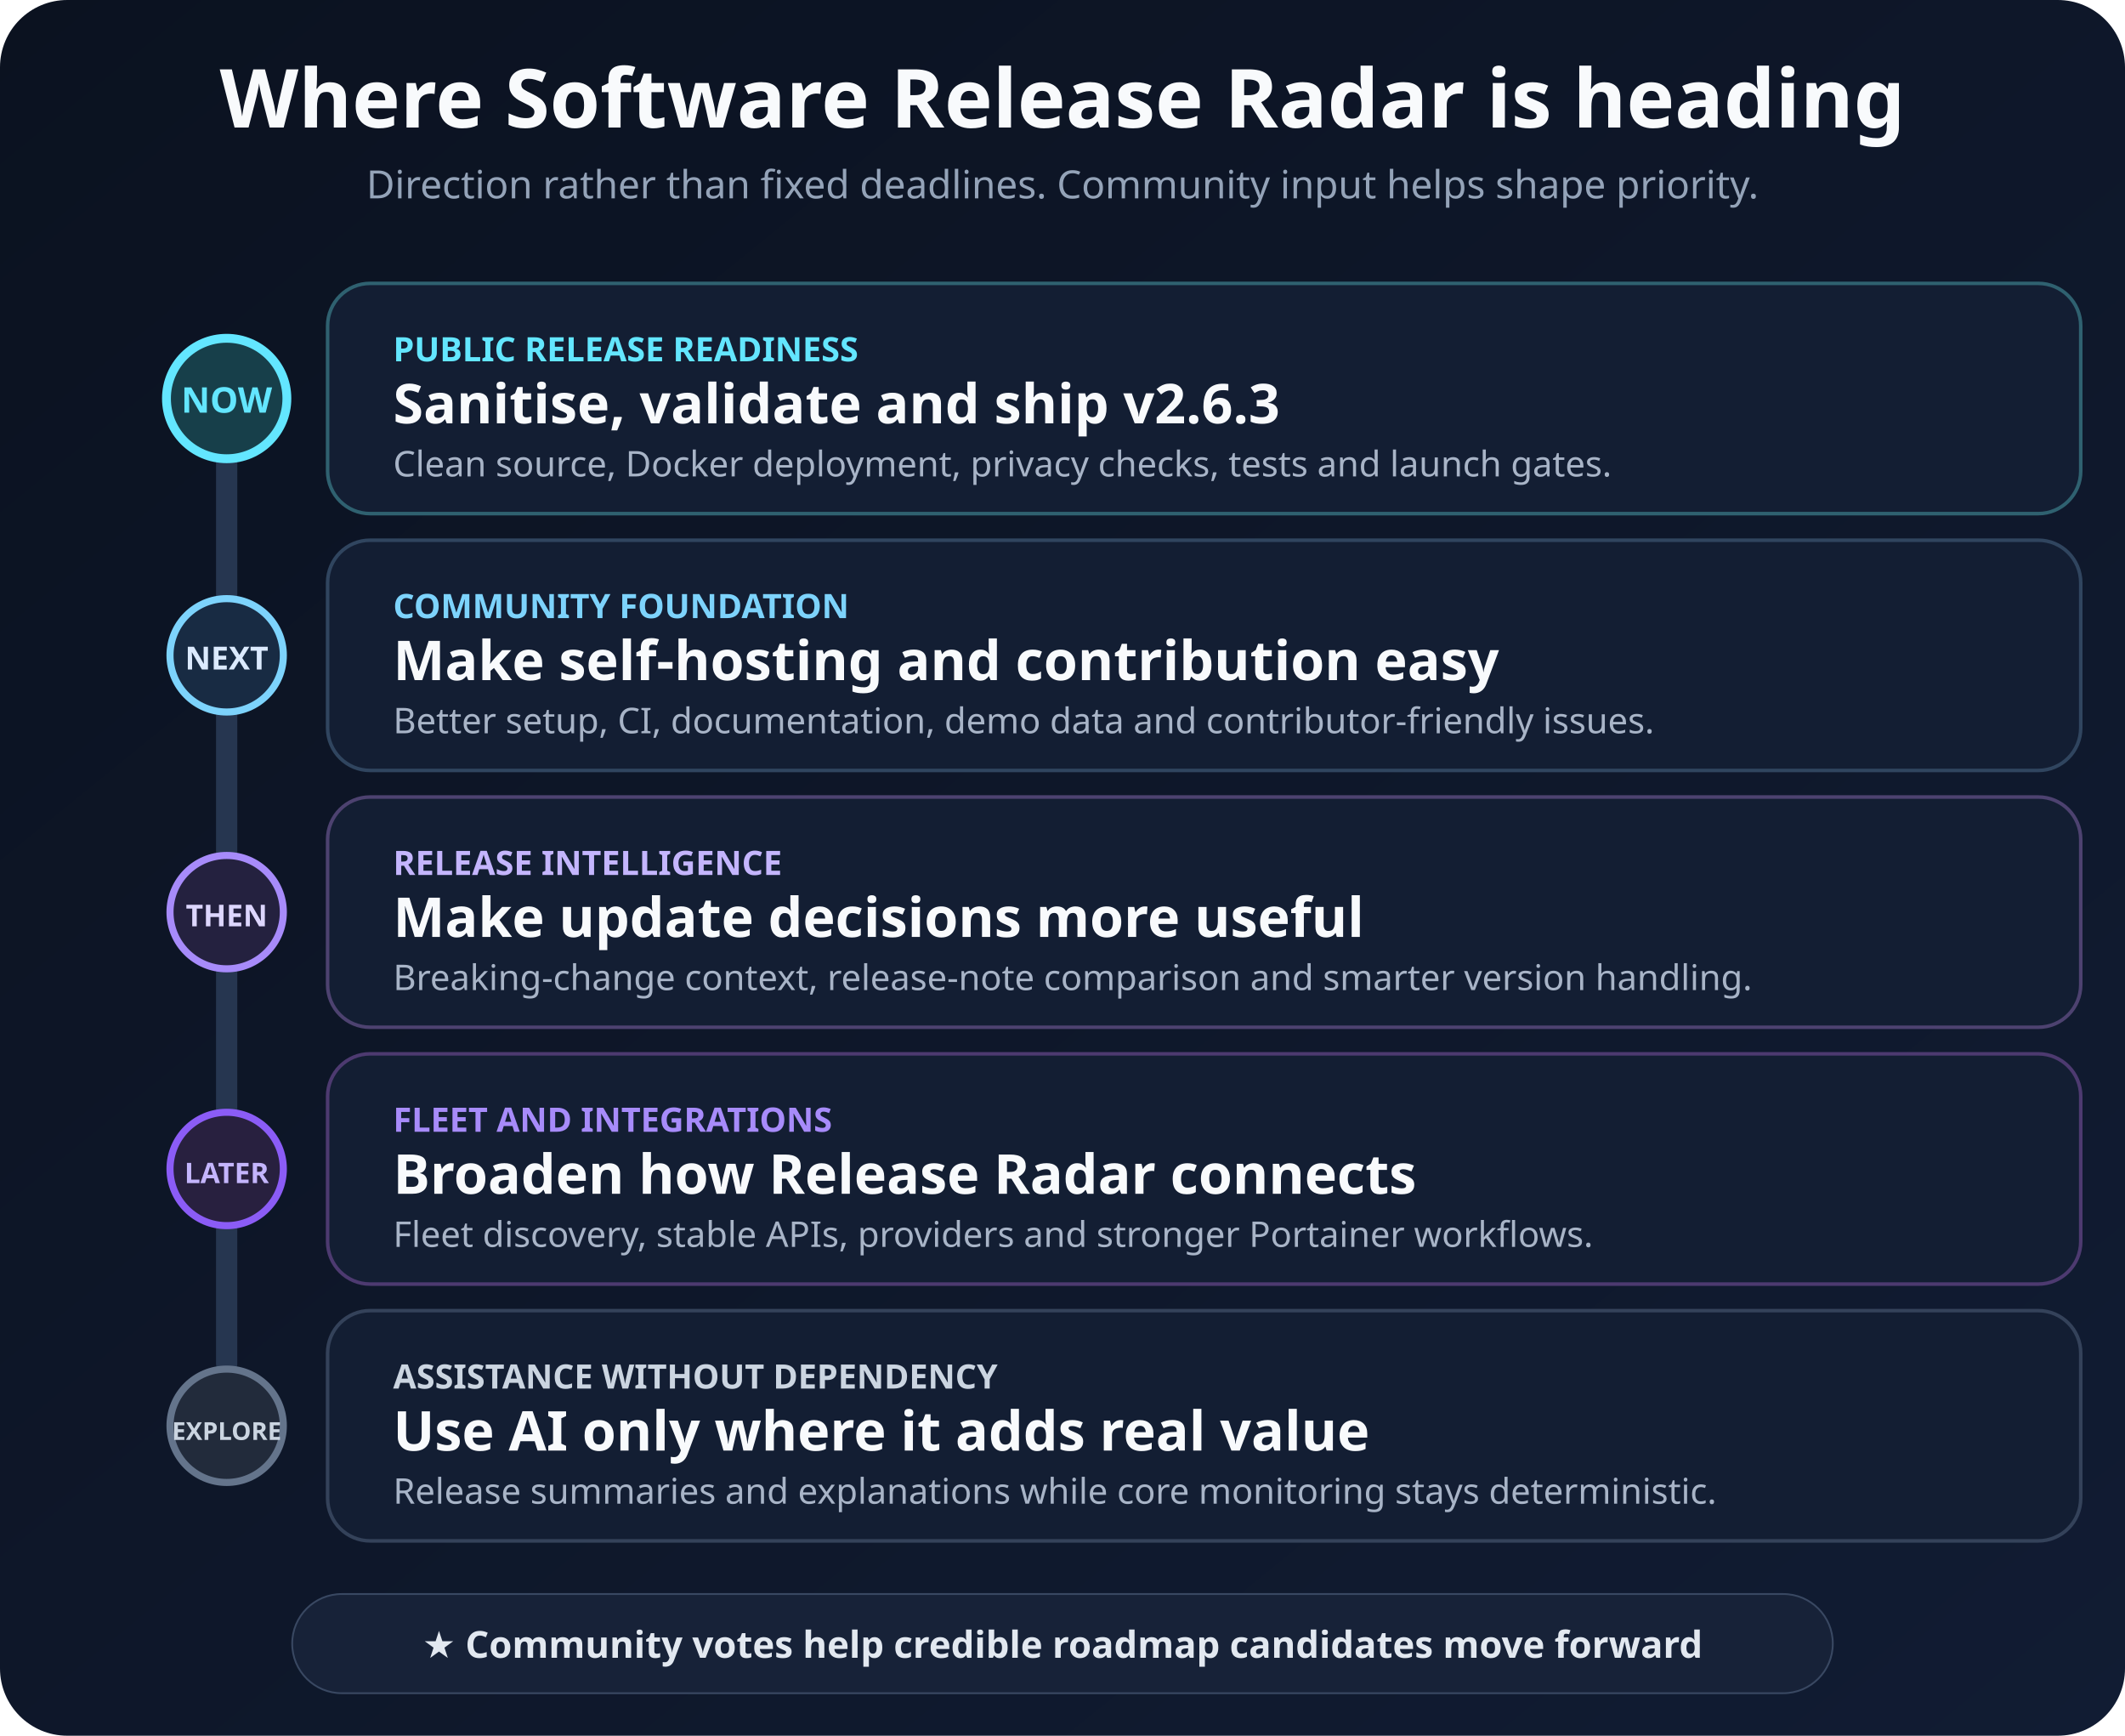
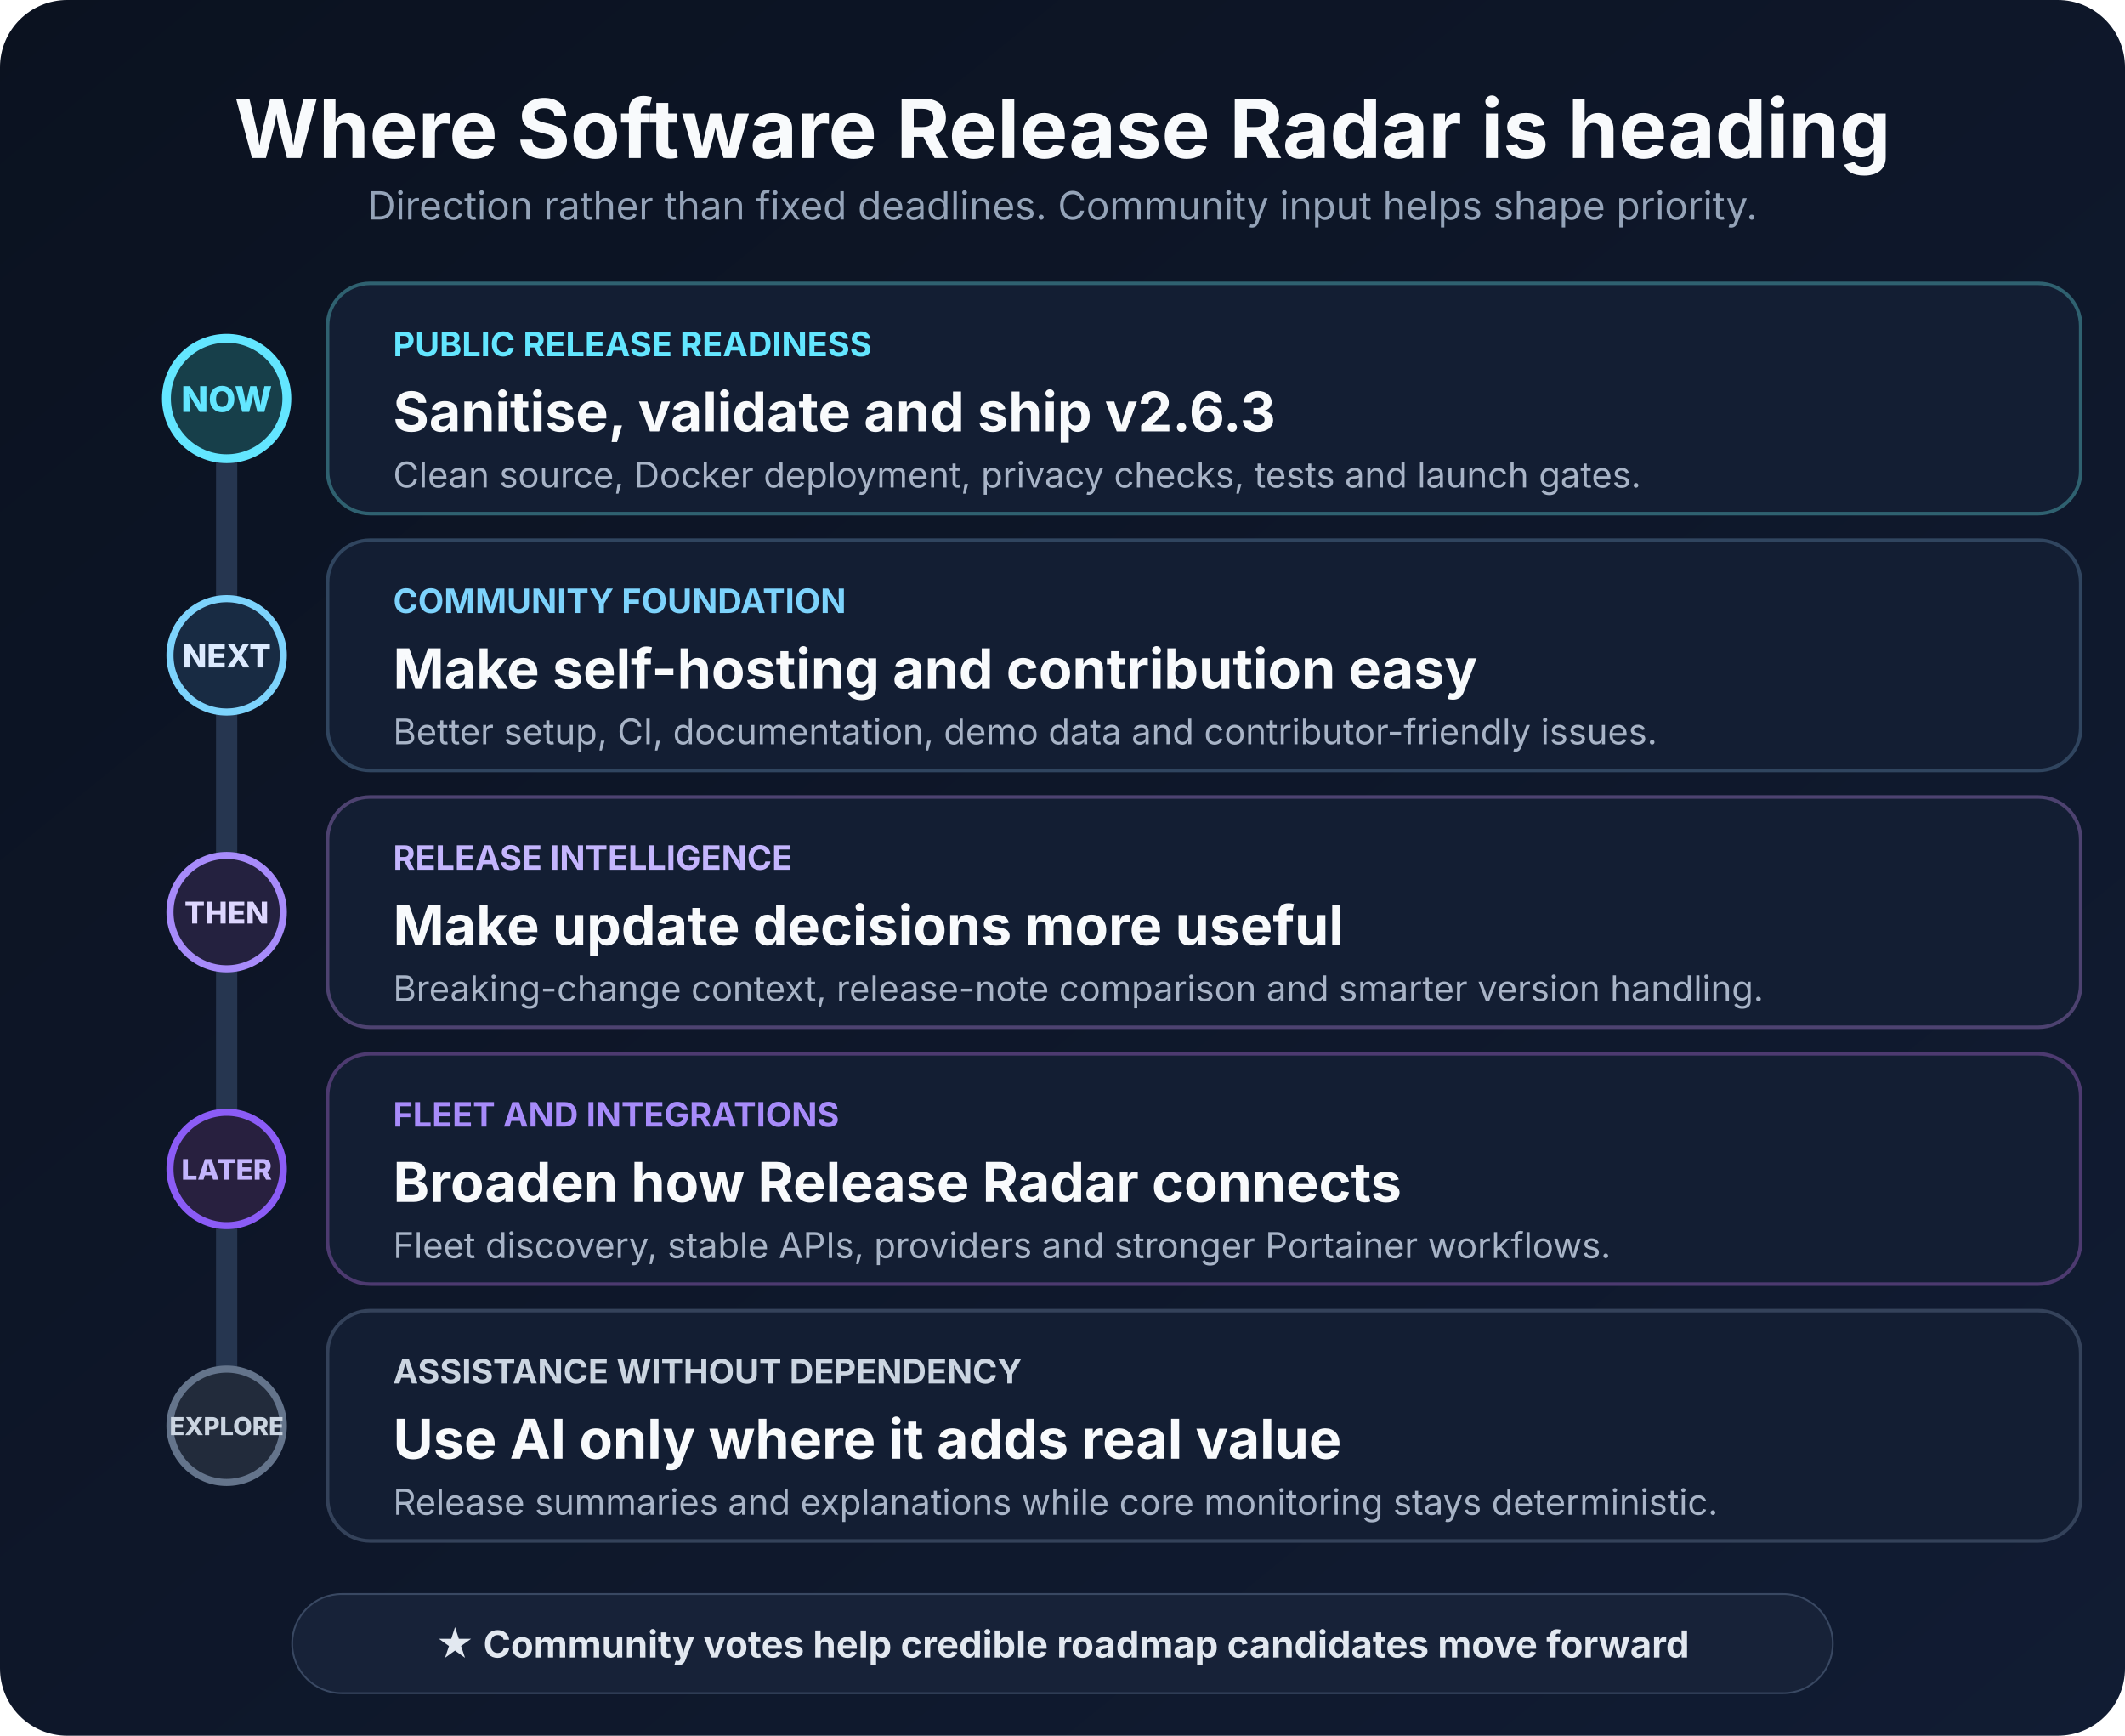
- <svg xmlns="http://www.w3.org/2000/svg" viewBox="0 0 1200 980" role="img" aria-labelledby="title desc">
+ <svg xmlns="http://www.w3.org/2000/svg" width="1200" height="980" viewBox="0 0 1200 980" role="img" aria-labelledby="title desc">
  <defs>
    <linearGradient id="bg" x1="0" y1="0" x2="1" y2="1">
      <stop offset="0" stop-color="#0b1220" />
      <stop offset="1" stop-color="#111c33" />
    </linearGradient>
    <linearGradient id="progress" x1="0" y1="0" x2="0" y2="1">
      <stop offset="0" stop-color="#63e6ff" />
      <stop offset="1" stop-color="#8b5cf6" />
    </linearGradient>
  </defs>
  <rect width="1200" height="980" rx="38" fill="url(#bg)" />
-   <text x="600" y="72" text-anchor="middle" fill="#f8fafc" font-family="system-ui,sans-serif" font-size="46" font-weight="750">Where Software Release Radar is heading</text>
-   <text x="600" y="112" text-anchor="middle" fill="#94a3b8" font-family="system-ui,sans-serif" font-size="22">Direction rather than fixed deadlines. Community input helps shape priority.</text>
-   <path d="M128 205 V770" stroke="#263650" stroke-width="12" stroke-linecap="round" />
-   <path d="M128 205 V335" stroke="url(#progress)" stroke-width="12" stroke-linecap="round" />
-   <g font-family="system-ui,sans-serif">
+   <g font-family="Inter, ui-sans-serif, system-ui, -apple-system, BlinkMacSystemFont, 'Segoe UI', sans-serif">
+     <text x="600" y="72" text-anchor="middle" dominant-baseline="middle" fill="#f8fafc" font-size="46" font-weight="750">Where Software Release Radar is heading</text>
+     <text x="600" y="116" text-anchor="middle" dominant-baseline="middle" fill="#94a3b8" font-size="22">Direction rather than fixed deadlines. Community input helps shape priority.</text>
+     <path d="M128 225 V805" stroke="#263650" stroke-width="12" stroke-linecap="round" />
+     <path d="M128 225 V355" stroke="url(#progress)" stroke-width="12" stroke-linecap="round" />
    <g transform="translate(80 160)">
      <circle cx="48" cy="65" r="34" fill="#173f4a" stroke="#63e6ff" stroke-width="5" />
-       <text x="48" y="73" text-anchor="middle" fill="#63e6ff" font-size="20" font-weight="800">NOW</text>
+       <text x="48" y="65" text-anchor="middle" dominant-baseline="middle" fill="#63e6ff" font-size="20" font-weight="800">NOW</text>
      <rect x="105" y="0" width="990" height="130" rx="24" fill="#131e33" stroke="#2f6170" stroke-width="2" />
-       <text x="142" y="44" fill="#63e6ff" font-size="19" font-weight="750">PUBLIC RELEASE READINESS</text>
-       <text x="142" y="79" fill="#f8fafc" font-size="31" font-weight="750">Sanitise, validate and ship v2.6.3</text>
-       <text x="142" y="109" fill="#a8b4c7" font-size="20">Clean source, Docker deployment, privacy checks, tests and launch gates.</text>
+       <text x="142" y="34" dominant-baseline="middle" fill="#63e6ff" font-size="19" font-weight="750">PUBLIC RELEASE READINESS</text>
+       <text x="142" y="72" dominant-baseline="middle" fill="#f8fafc" font-size="31" font-weight="750">Sanitise, validate and ship v2.6.3</text>
+       <text x="142" y="108" dominant-baseline="middle" fill="#a8b4c7" font-size="20">Clean source, Docker deployment, privacy checks, tests and launch gates.</text>
    </g>
    <g transform="translate(80 305)">
      <circle cx="48" cy="65" r="32" fill="#182b43" stroke="#7dd3fc" stroke-width="4" />
-       <text x="48" y="73" text-anchor="middle" fill="#dbeafe" font-size="18" font-weight="800">NEXT</text>
+       <text x="48" y="65" text-anchor="middle" dominant-baseline="middle" fill="#dbeafe" font-size="18" font-weight="800">NEXT</text>
      <rect x="105" y="0" width="990" height="130" rx="24" fill="#131e33" stroke="#30455f" stroke-width="2" />
-       <text x="142" y="44" fill="#7dd3fc" font-size="19" font-weight="750">COMMUNITY FOUNDATION</text>
-       <text x="142" y="79" fill="#f8fafc" font-size="31" font-weight="750">Make self-hosting and contribution easy</text>
-       <text x="142" y="109" fill="#a8b4c7" font-size="20">Better setup, CI, documentation, demo data and contributor-friendly issues.</text>
+       <text x="142" y="34" dominant-baseline="middle" fill="#7dd3fc" font-size="19" font-weight="750">COMMUNITY FOUNDATION</text>
+       <text x="142" y="72" dominant-baseline="middle" fill="#f8fafc" font-size="31" font-weight="750">Make self-hosting and contribution easy</text>
+       <text x="142" y="108" dominant-baseline="middle" fill="#a8b4c7" font-size="20">Better setup, CI, documentation, demo data and contributor-friendly issues.</text>
    </g>
    <g transform="translate(80 450)">
      <circle cx="48" cy="65" r="32" fill="#24213f" stroke="#a78bfa" stroke-width="4" />
-       <text x="48" y="73" text-anchor="middle" fill="#ddd6fe" font-size="17" font-weight="800">THEN</text>
+       <text x="48" y="65" text-anchor="middle" dominant-baseline="middle" fill="#ddd6fe" font-size="17" font-weight="800">THEN</text>
      <rect x="105" y="0" width="990" height="130" rx="24" fill="#131e33" stroke="#4d4270" stroke-width="2" />
-       <text x="142" y="44" fill="#c4b5fd" font-size="19" font-weight="750">RELEASE INTELLIGENCE</text>
-       <text x="142" y="79" fill="#f8fafc" font-size="31" font-weight="750">Make update decisions more useful</text>
-       <text x="142" y="109" fill="#a8b4c7" font-size="20">Breaking-change context, release-note comparison and smarter version handling.</text>
+       <text x="142" y="34" dominant-baseline="middle" fill="#c4b5fd" font-size="19" font-weight="750">RELEASE INTELLIGENCE</text>
+       <text x="142" y="72" dominant-baseline="middle" fill="#f8fafc" font-size="31" font-weight="750">Make update decisions more useful</text>
+       <text x="142" y="108" dominant-baseline="middle" fill="#a8b4c7" font-size="20">Breaking-change context, release-note comparison and smarter version handling.</text>
    </g>
    <g transform="translate(80 595)">
      <circle cx="48" cy="65" r="32" fill="#28203f" stroke="#8b5cf6" stroke-width="4" />
-       <text x="48" y="73" text-anchor="middle" fill="#c4b5fd" font-size="16" font-weight="800">LATER</text>
+       <text x="48" y="65" text-anchor="middle" dominant-baseline="middle" fill="#c4b5fd" font-size="16" font-weight="800">LATER</text>
      <rect x="105" y="0" width="990" height="130" rx="24" fill="#131e33" stroke="#4d3a70" stroke-width="2" />
-       <text x="142" y="44" fill="#a78bfa" font-size="19" font-weight="750">FLEET AND INTEGRATIONS</text>
-       <text x="142" y="79" fill="#f8fafc" font-size="31" font-weight="750">Broaden how Release Radar connects</text>
-       <text x="142" y="109" fill="#a8b4c7" font-size="20">Fleet discovery, stable APIs, providers and stronger Portainer workflows.</text>
+       <text x="142" y="34" dominant-baseline="middle" fill="#a78bfa" font-size="19" font-weight="750">FLEET AND INTEGRATIONS</text>
+       <text x="142" y="72" dominant-baseline="middle" fill="#f8fafc" font-size="31" font-weight="750">Broaden how Release Radar connects</text>
+       <text x="142" y="108" dominant-baseline="middle" fill="#a8b4c7" font-size="20">Fleet discovery, stable APIs, providers and stronger Portainer workflows.</text>
    </g>
    <g transform="translate(80 740)">
      <circle cx="48" cy="65" r="32" fill="#222b3b" stroke="#64748b" stroke-width="4" />
-       <text x="48" y="73" text-anchor="middle" fill="#cbd5e1" font-size="14" font-weight="800">EXPLORE</text>
+       <text x="48" y="65" text-anchor="middle" dominant-baseline="middle" fill="#cbd5e1" font-size="14" font-weight="800">EXPLORE</text>
      <rect x="105" y="0" width="990" height="130" rx="24" fill="#131e33" stroke="#34425a" stroke-width="2" />
-       <text x="142" y="44" fill="#cbd5e1" font-size="19" font-weight="750">ASSISTANCE WITHOUT DEPENDENCY</text>
-       <text x="142" y="79" fill="#f8fafc" font-size="31" font-weight="750">Use AI only where it adds real value</text>
-       <text x="142" y="109" fill="#a8b4c7" font-size="20">Release summaries and explanations while core monitoring stays deterministic.</text>
+       <text x="142" y="34" dominant-baseline="middle" fill="#cbd5e1" font-size="19" font-weight="750">ASSISTANCE WITHOUT DEPENDENCY</text>
+       <text x="142" y="72" dominant-baseline="middle" fill="#f8fafc" font-size="31" font-weight="750">Use AI only where it adds real value</text>
+       <text x="142" y="108" dominant-baseline="middle" fill="#a8b4c7" font-size="20">Release summaries and explanations while core monitoring stays deterministic.</text>
    </g>
+     <rect x="165" y="900" width="870" height="56" rx="28" fill="#172238" stroke="#394862" />
+     <text x="600" y="928" text-anchor="middle" dominant-baseline="middle" fill="#e2e8f0" font-size="21" font-weight="650">★ Community votes help credible roadmap candidates move forward</text>
  </g>
-   <rect x="165" y="900" width="870" height="56" rx="28" fill="#172238" stroke="#394862" />
-   <text x="600" y="936" text-anchor="middle" fill="#e2e8f0" font-family="system-ui,sans-serif" font-size="21" font-weight="650">★ Community votes help credible roadmap candidates move forward</text>
</svg>
